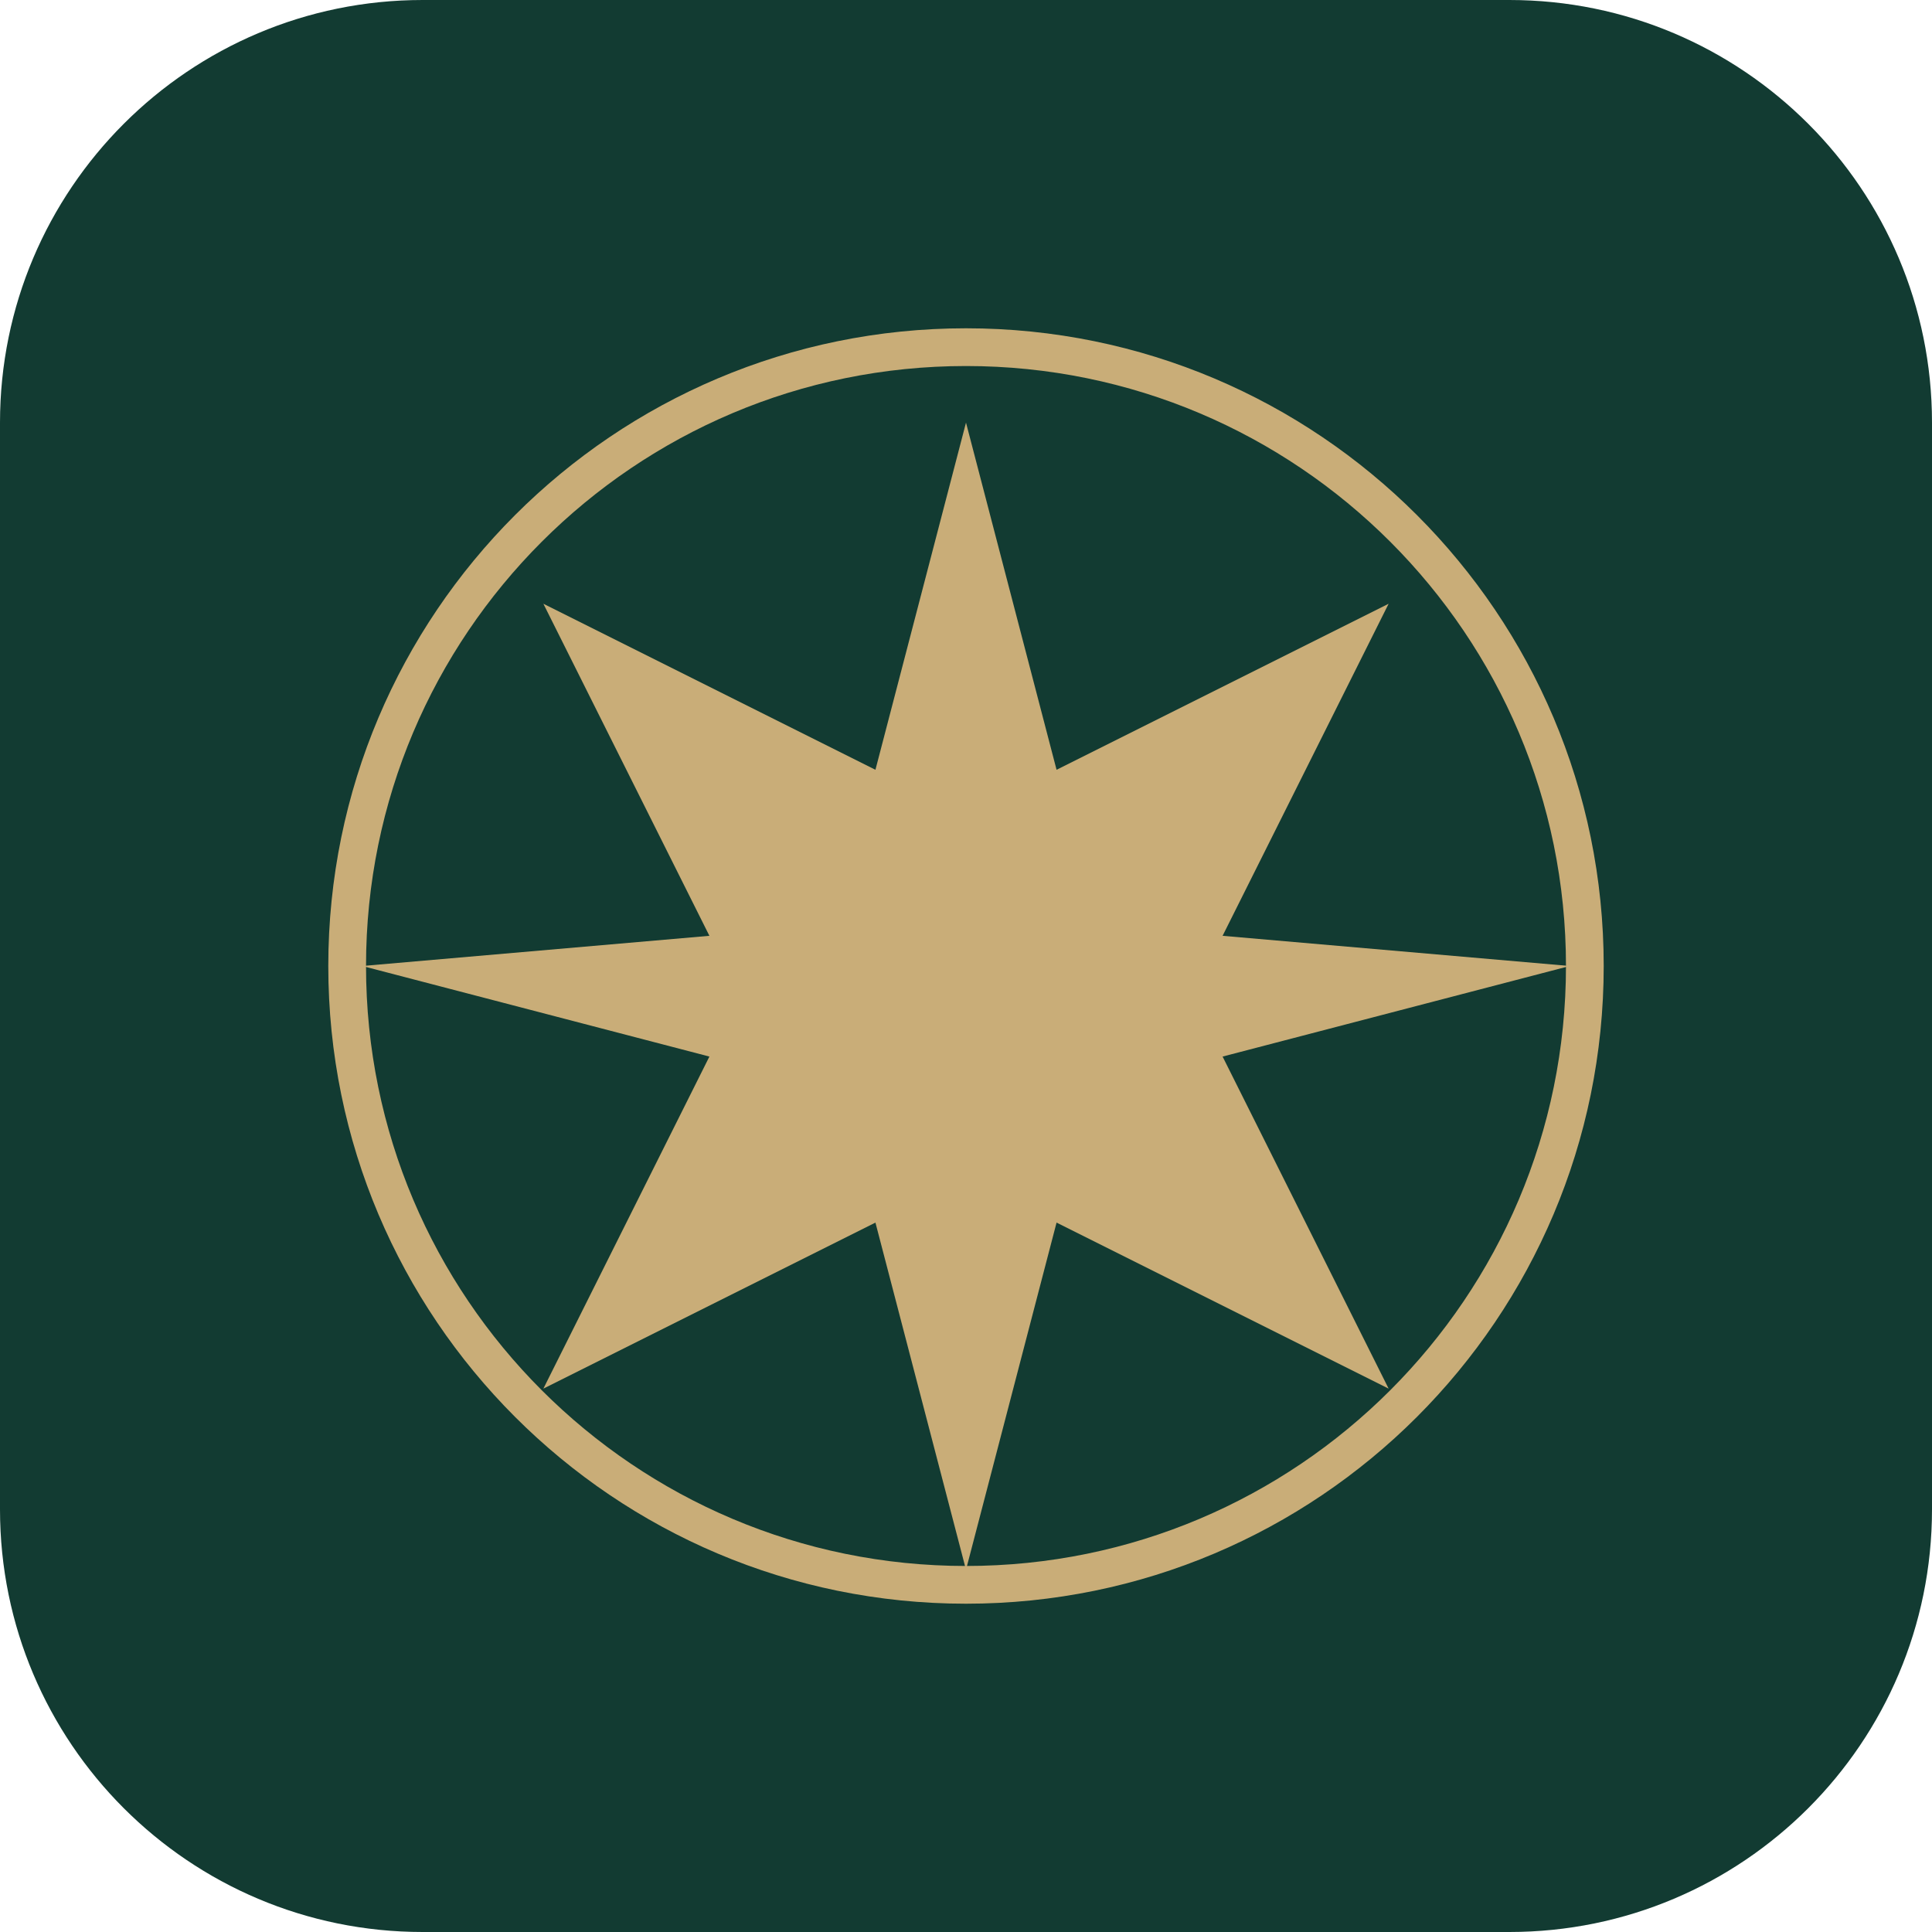
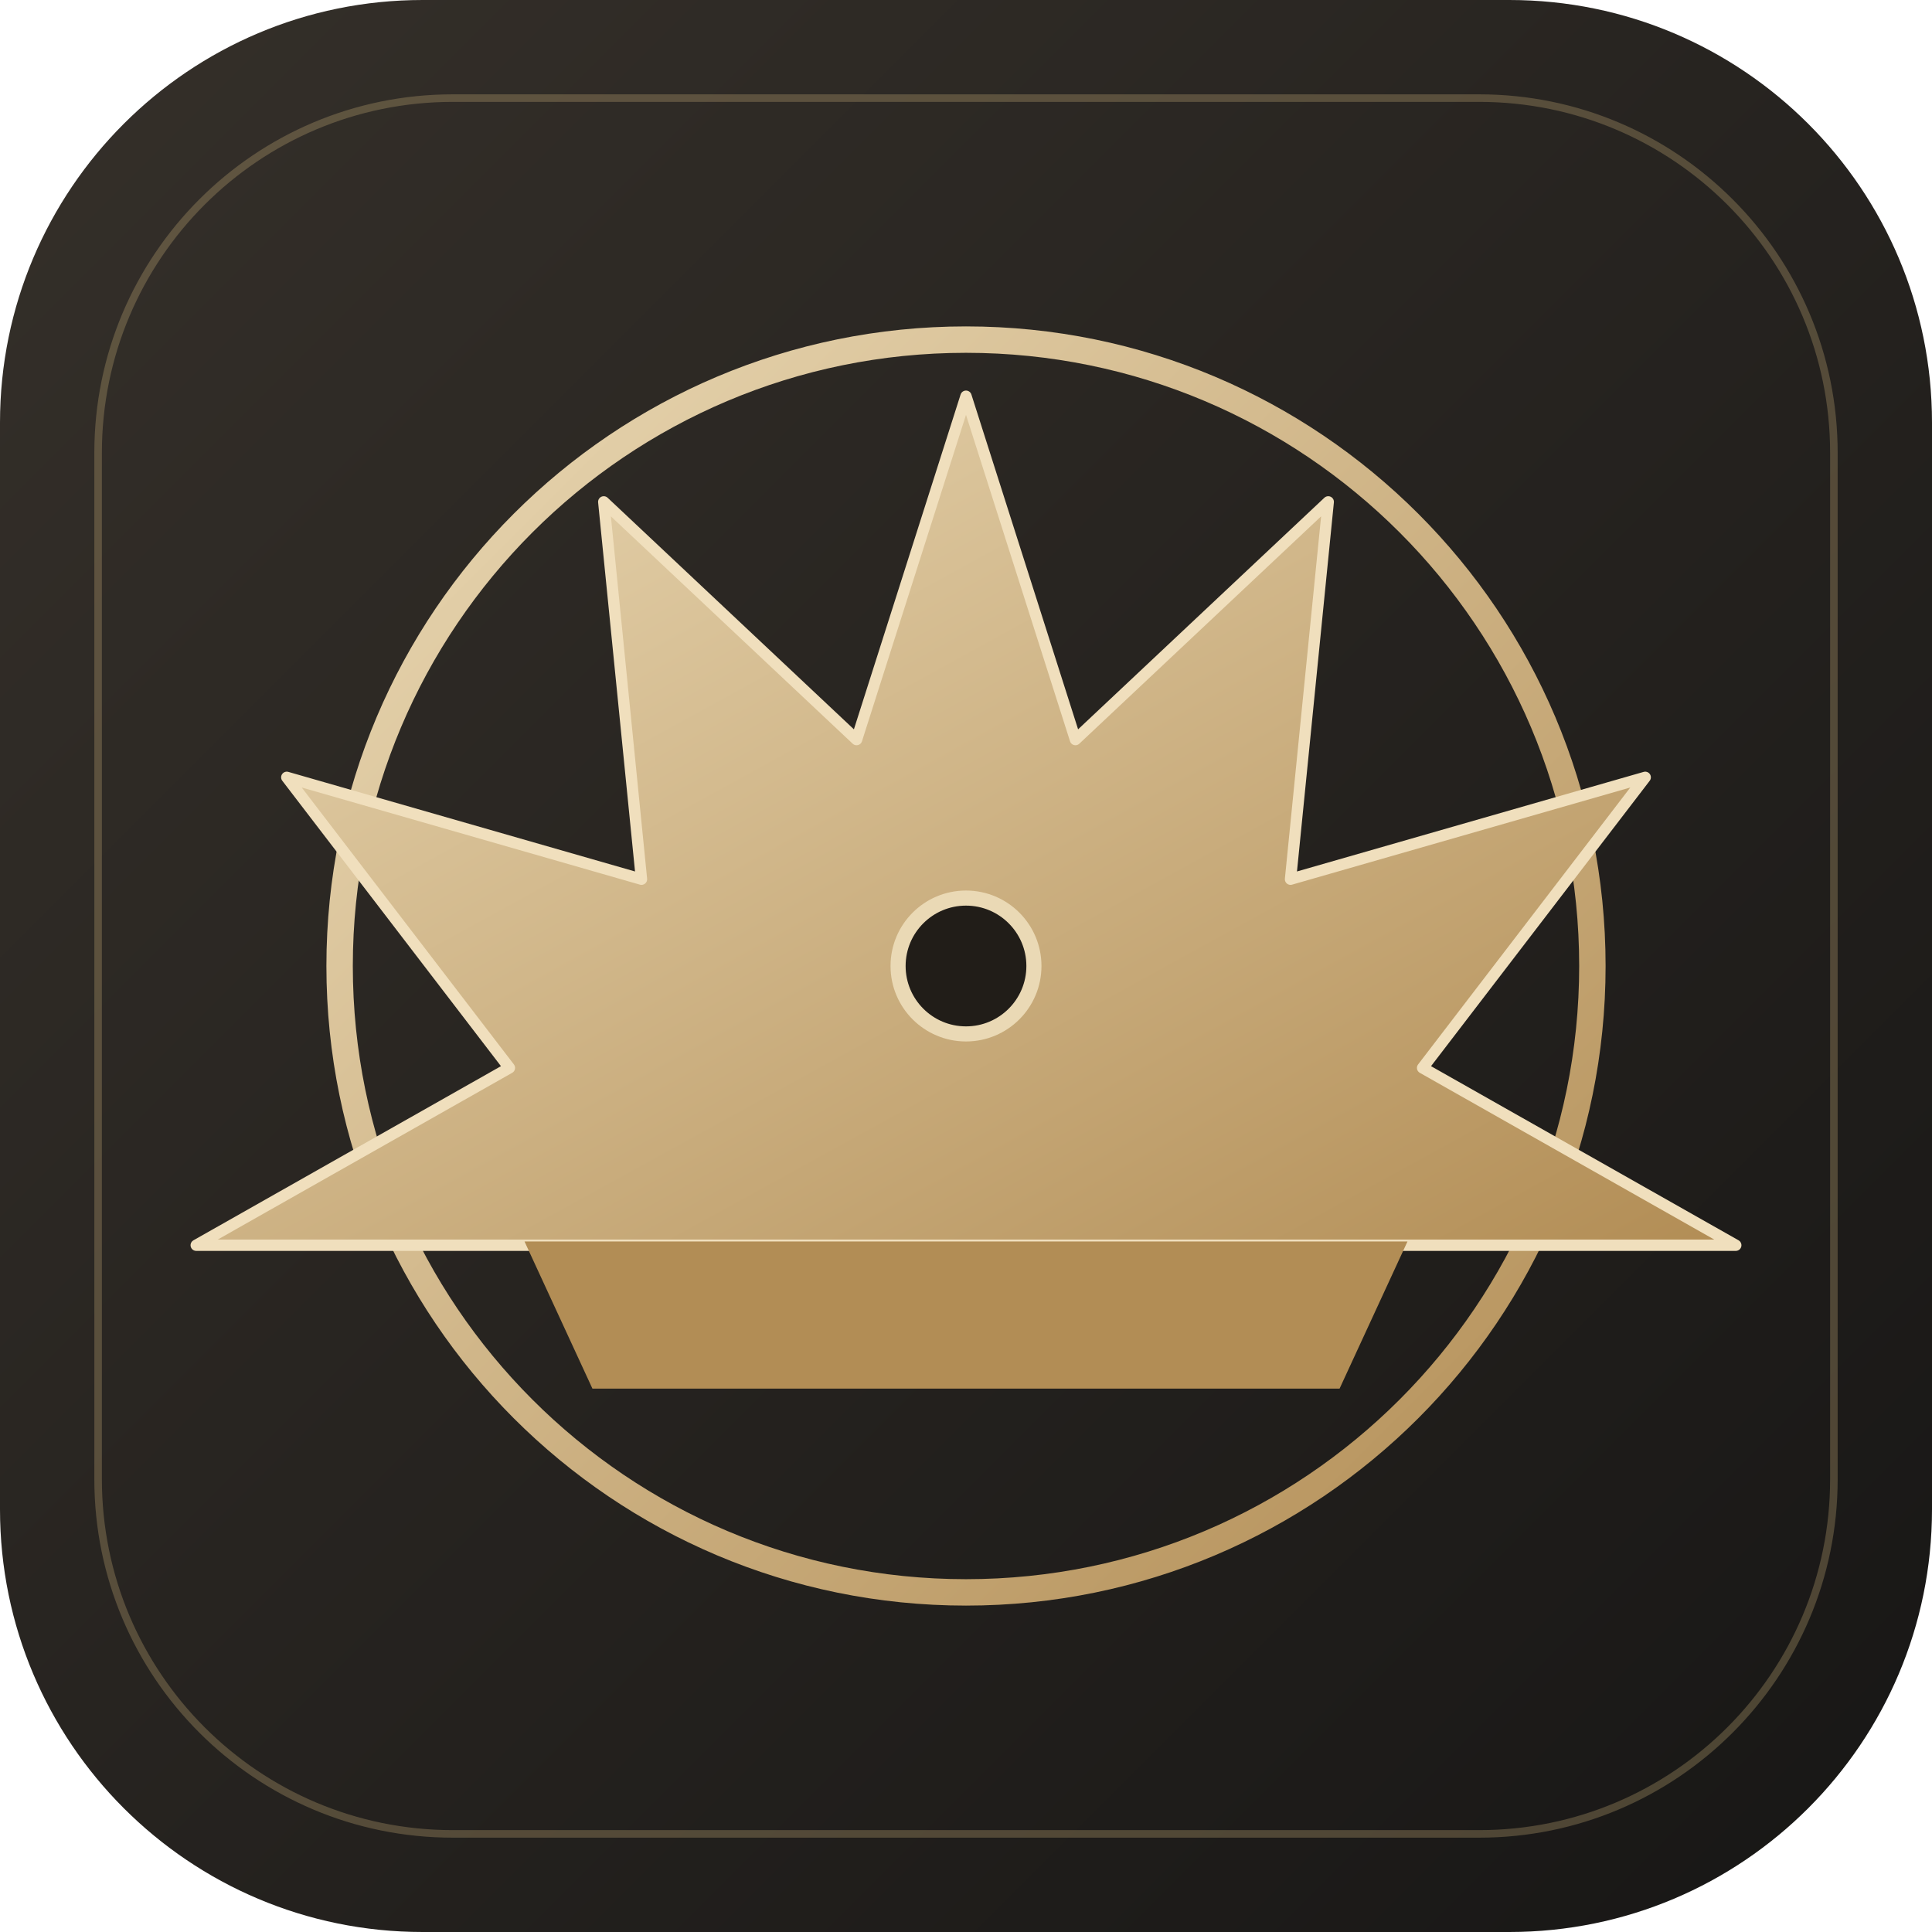
- <svg xmlns="http://www.w3.org/2000/svg" viewBox="0 0 512 512">
-   <rect width="512" height="512" rx="112" fill="#123b32" />
-   <circle cx="256" cy="256" r="164" fill="none" stroke="#c9ad78" stroke-width="10" />
-   <path d="M256 112l24 92 88-44-44 88 92 8-92 24 44 88-88-44-24 92-24-92-88 44 44-88-92-24 92-8-44-88 88 44z" fill="#c9ad78" />
+ <svg xmlns="http://www.w3.org/2000/svg" viewBox="0 0 512 512" role="img" aria-labelledby="title">
+   <defs>
+     <linearGradient id="bg" x1="0" y1="0" x2="1" y2="1">
+       <stop stop-color="#35302a" />
+       <stop offset="1" stop-color="#171615" />
+     </linearGradient>
+     <linearGradient id="gold" x1="0" y1="0" x2="1" y2="1">
+       <stop stop-color="#ead9b5" />
+       <stop offset="1" stop-color="#b28d55" />
+     </linearGradient>
+   </defs>
+   <rect width="512" height="512" rx="112" fill="url(#bg)" />
+   <rect x="26" y="26" width="460" height="460" rx="94" fill="none" stroke="#c9ad78" stroke-opacity=".3" stroke-width="2" />
+   <circle cx="256" cy="256" r="166" fill="none" stroke="url(#gold)" stroke-width="7" />
+   <path d="M256 105l29 91 67-63-10 100 94-27-59 77 83 47H52l83-47-59-77 94 27-10-100 67 63z" fill="url(#gold)" stroke="#f0dfbd" stroke-width="3" stroke-linejoin="round" />
+   <path d="M139 329h234l-18 39H157z" fill="#b28d55" />
+   <circle cx="256" cy="256" r="18" fill="#211d18" stroke="#ead9b5" stroke-width="4" />
</svg>
